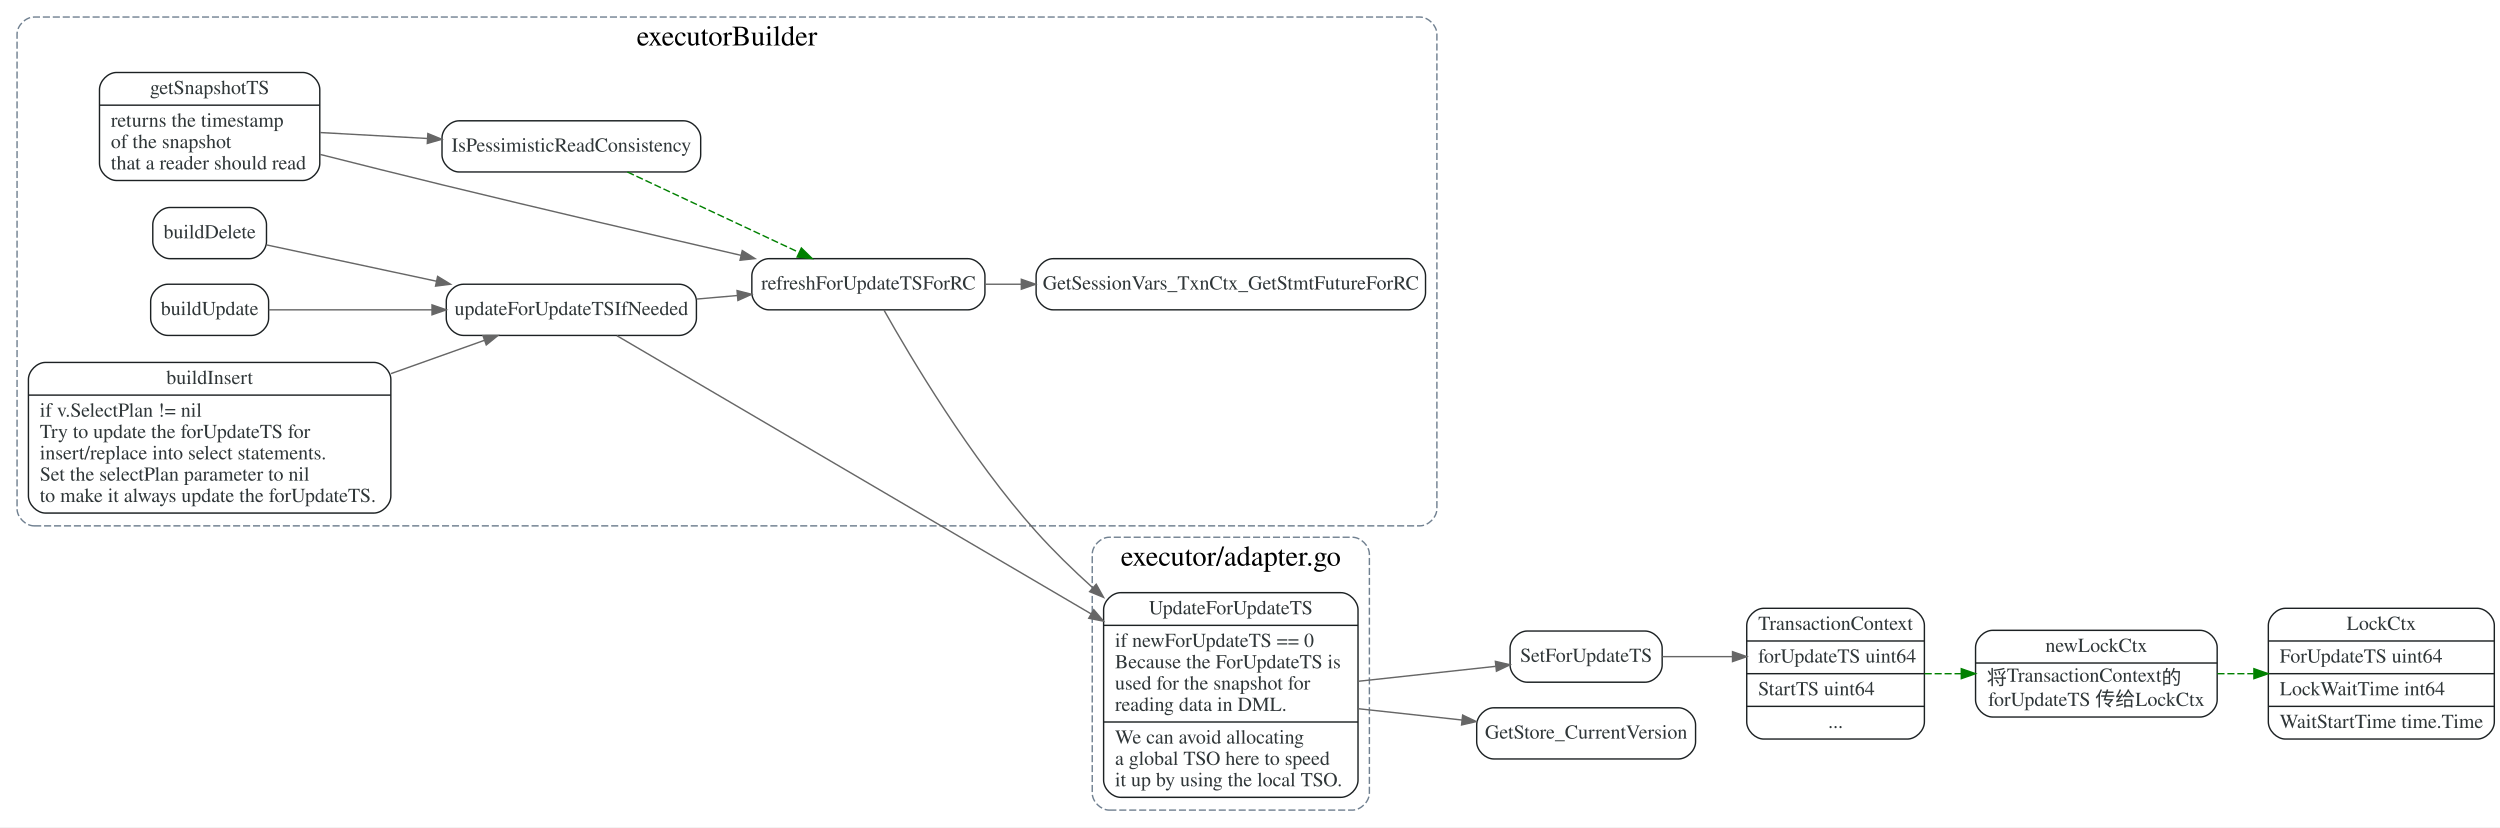
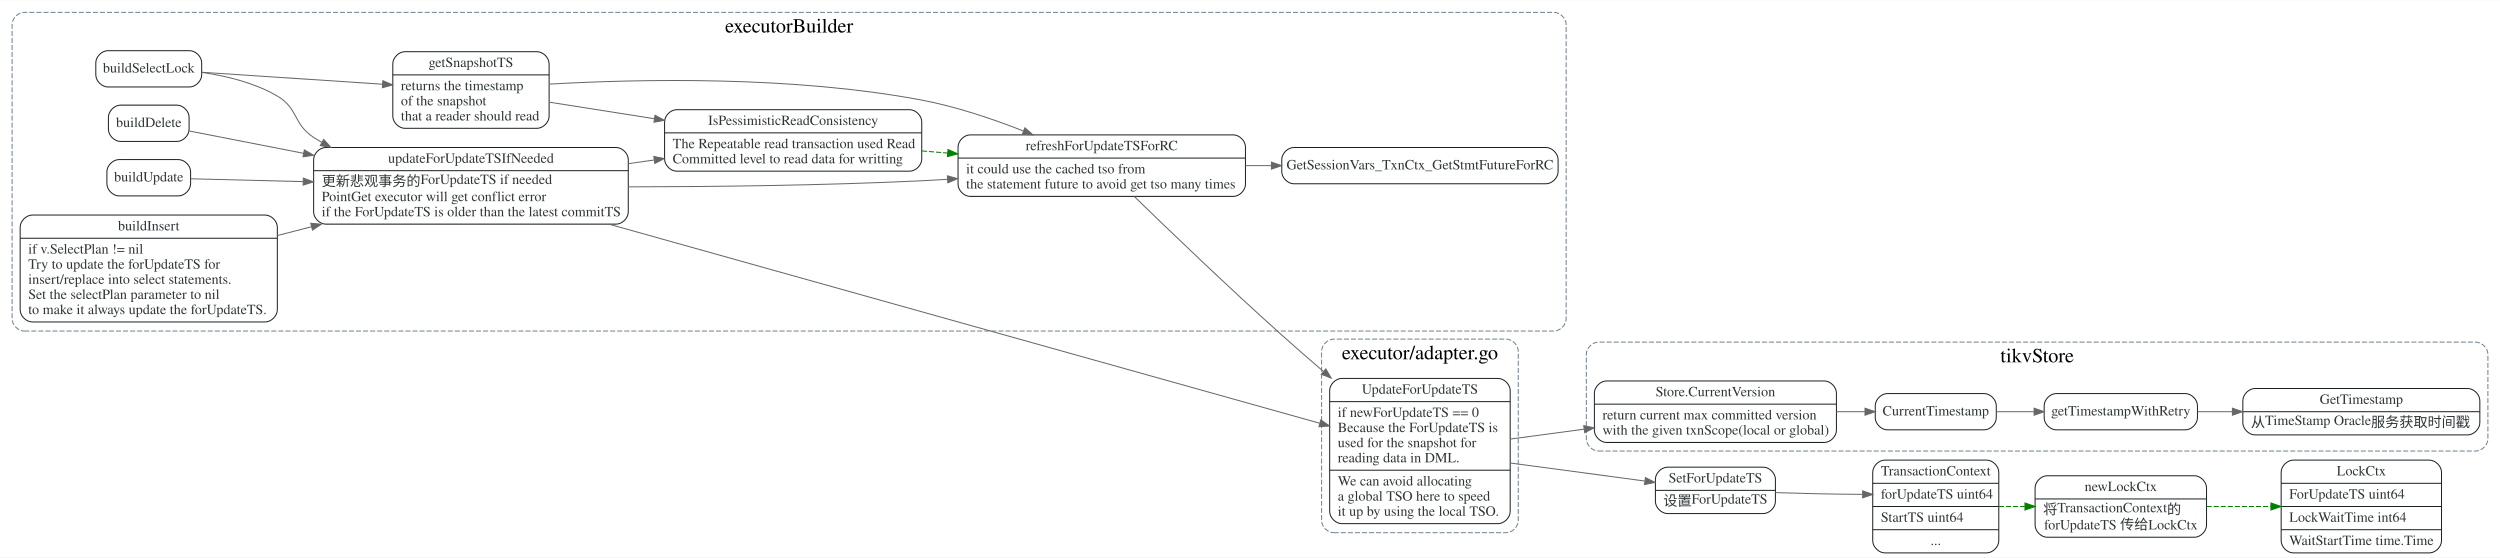
- <svg xmlns="http://www.w3.org/2000/svg" width="1759pt" height="582pt" viewBox="0.00 0.00 1759.00 582.00">
-   <g id="graph0" class="graph" transform="scale(1 1) rotate(0) translate(4 578)">
-     <polygon fill="white" stroke="transparent" points="-4,4 -4,-578 1755,-578 1755,4 -4,4" />
+ <svg xmlns="http://www.w3.org/2000/svg" width="2479pt" height="553pt" viewBox="0.00 0.00 2479.00 552.50">
+   <g id="graph0" class="graph" transform="scale(1 1) rotate(0) translate(4 548.5)">
+     <polygon fill="white" stroke="transparent" points="-4,4 -4,-548.5 2475,-548.5 2475,4 -4,4" />
    <g id="clust2" class="cluster">
-       <path fill="none" stroke="slategrey" stroke-dasharray="5,2" d="M776.5,-8C776.5,-8 947.5,-8 947.5,-8 953.5,-8 959.5,-14 959.5,-20 959.5,-20 959.5,-188 959.5,-188 959.5,-194 953.5,-200 947.5,-200 947.5,-200 776.5,-200 776.5,-200 770.5,-200 764.5,-194 764.5,-188 764.5,-188 764.5,-20 764.5,-20 764.5,-14 770.5,-8 776.5,-8" />
-       <text text-anchor="middle" x="862" y="-180" font-family="Times,serif" font-size="20.00">executor/adapter.go</text>
+       <path fill="none" stroke="slategrey" stroke-dasharray="5,2" d="M1318.5,-20.5C1318.5,-20.5 1489.5,-20.5 1489.5,-20.5 1495.5,-20.5 1501.5,-26.5 1501.5,-32.5 1501.5,-32.5 1501.5,-200.5 1501.5,-200.5 1501.5,-206.5 1495.5,-212.5 1489.5,-212.5 1489.5,-212.5 1318.5,-212.5 1318.5,-212.5 1312.5,-212.5 1306.5,-206.5 1306.5,-200.5 1306.5,-200.5 1306.5,-32.5 1306.5,-32.5 1306.5,-26.5 1312.5,-20.5 1318.5,-20.5" />
+       <text text-anchor="middle" x="1404" y="-192.5" font-family="Times,serif" font-size="20.00">executor/adapter.go</text>
    </g>
    <g id="clust3" class="cluster">
-       <path fill="none" stroke="slategrey" stroke-dasharray="5,2" d="M20,-208C20,-208 995,-208 995,-208 1001,-208 1007,-214 1007,-220 1007,-220 1007,-554 1007,-554 1007,-560 1001,-566 995,-566 995,-566 20,-566 20,-566 14,-566 8,-560 8,-554 8,-554 8,-220 8,-220 8,-214 14,-208 20,-208" />
-       <text text-anchor="middle" x="507.5" y="-546" font-family="Times,serif" font-size="20.00">executorBuilder</text>
+       <path fill="none" stroke="slategrey" stroke-dasharray="5,2" d="M1581,-101.5C1581,-101.5 2451,-101.5 2451,-101.5 2457,-101.5 2463,-107.5 2463,-113.5 2463,-113.5 2463,-197.5 2463,-197.5 2463,-203.5 2457,-209.5 2451,-209.5 2451,-209.5 1581,-209.5 1581,-209.5 1575,-209.5 1569,-203.5 1569,-197.5 1569,-197.5 1569,-113.5 1569,-113.5 1569,-107.5 1575,-101.5 1581,-101.5" />
+       <text text-anchor="middle" x="2016" y="-189.5" font-family="Times,serif" font-size="20.00">tikvStore</text>
+     </g>
+     <g id="clust6" class="cluster">
+       <path fill="none" stroke="slategrey" stroke-dasharray="5,2" d="M20,-220.5C20,-220.5 1537,-220.5 1537,-220.5 1543,-220.5 1549,-226.5 1549,-232.5 1549,-232.5 1549,-524.5 1549,-524.5 1549,-530.5 1543,-536.5 1537,-536.5 1537,-536.5 20,-536.5 20,-536.5 14,-536.5 8,-530.5 8,-524.5 8,-524.5 8,-232.5 8,-232.5 8,-226.5 14,-220.5 20,-220.5" />
+       <text text-anchor="middle" x="778.5" y="-516.5" font-family="Times,serif" font-size="20.00">executorBuilder</text>
    </g>
    <g id="node1" class="node">
-       <path fill="none" stroke="#1c2123" d="M1237,-58C1237,-58 1338,-58 1338,-58 1344,-58 1350,-64 1350,-70 1350,-70 1350,-138 1350,-138 1350,-144 1344,-150 1338,-150 1338,-150 1237,-150 1237,-150 1231,-150 1225,-144 1225,-138 1225,-138 1225,-70 1225,-70 1225,-64 1231,-58 1237,-58" />
-       <text text-anchor="middle" x="1287.5" y="-134.8" font-family="Times,serif" font-size="14.00" fill="#2f3638">TransactionContext</text>
-       <polyline fill="none" stroke="#1c2123" points="1225,-127 1350,-127 " />
-       <text text-anchor="start" x="1233" y="-111.8" font-family="Times,serif" font-size="14.00" fill="#2f3638">forUpdateTS uint64</text>
-       <polyline fill="none" stroke="#1c2123" points="1225,-104 1350,-104 " />
-       <text text-anchor="start" x="1233" y="-88.8" font-family="Times,serif" font-size="14.00" fill="#2f3638">StartTS uint64</text>
-       <polyline fill="none" stroke="#1c2123" points="1225,-81 1350,-81 " />
-       <text text-anchor="middle" x="1287.5" y="-65.8" font-family="Times,serif" font-size="14.00" fill="#2f3638">...</text>
+       <path fill="none" stroke="#1c2123" d="M1865,-0.5C1865,-0.5 1966,-0.5 1966,-0.5 1972,-0.5 1978,-6.5 1978,-12.5 1978,-12.5 1978,-80.5 1978,-80.5 1978,-86.5 1972,-92.5 1966,-92.5 1966,-92.5 1865,-92.5 1865,-92.5 1859,-92.5 1853,-86.5 1853,-80.5 1853,-80.5 1853,-12.5 1853,-12.5 1853,-6.5 1859,-0.5 1865,-0.5" />
+       <text text-anchor="middle" x="1915.5" y="-77.3" font-family="Times,serif" font-size="14.00" fill="#2f3638">TransactionContext</text>
+       <polyline fill="none" stroke="#1c2123" points="1853,-69.5 1978,-69.5 " />
+       <text text-anchor="start" x="1861" y="-54.3" font-family="Times,serif" font-size="14.00" fill="#2f3638">forUpdateTS uint64</text>
+       <polyline fill="none" stroke="#1c2123" points="1853,-46.5 1978,-46.5 " />
+       <text text-anchor="start" x="1861" y="-31.3" font-family="Times,serif" font-size="14.00" fill="#2f3638">StartTS uint64</text>
+       <polyline fill="none" stroke="#1c2123" points="1853,-23.5 1978,-23.5 " />
+       <text text-anchor="middle" x="1915.5" y="-8.3" font-family="Times,serif" font-size="14.00" fill="#2f3638">...</text>
    </g>
    <g id="node3" class="node">
-       <path fill="none" stroke="#1c2123" d="M1398,-73.5C1398,-73.5 1544,-73.5 1544,-73.5 1550,-73.5 1556,-79.5 1556,-85.5 1556,-85.5 1556,-122.5 1556,-122.5 1556,-128.5 1550,-134.5 1544,-134.5 1544,-134.5 1398,-134.5 1398,-134.5 1392,-134.5 1386,-128.5 1386,-122.5 1386,-122.5 1386,-85.5 1386,-85.5 1386,-79.5 1392,-73.5 1398,-73.5" />
-       <text text-anchor="middle" x="1471" y="-119.3" font-family="Times,serif" font-size="14.00" fill="#2f3638">newLockCtx</text>
-       <polyline fill="none" stroke="#1c2123" points="1386,-111.5 1556,-111.5 " />
-       <text text-anchor="start" x="1394" y="-96.3" font-family="Times,serif" font-size="14.00" fill="#2f3638">将TransactionContext的</text>
-       <text text-anchor="middle" x="1471" y="-81.3" font-family="Times,serif" font-size="14.00" fill="#2f3638"> forUpdateTS 传给LockCtx</text>
+       <path fill="none" stroke="#1c2123" d="M2026,-16C2026,-16 2172,-16 2172,-16 2178,-16 2184,-22 2184,-28 2184,-28 2184,-65 2184,-65 2184,-71 2178,-77 2172,-77 2172,-77 2026,-77 2026,-77 2020,-77 2014,-71 2014,-65 2014,-65 2014,-28 2014,-28 2014,-22 2020,-16 2026,-16" />
+       <text text-anchor="middle" x="2099" y="-61.8" font-family="Times,serif" font-size="14.00" fill="#2f3638">newLockCtx</text>
+       <polyline fill="none" stroke="#1c2123" points="2014,-54 2184,-54 " />
+       <text text-anchor="start" x="2022" y="-38.8" font-family="Times,serif" font-size="14.00" fill="#2f3638">将TransactionContext的</text>
+       <text text-anchor="middle" x="2099" y="-23.8" font-family="Times,serif" font-size="14.00" fill="#2f3638"> forUpdateTS 传给LockCtx</text>
    </g>
    <g id="edge1" class="edge">
-       <path fill="none" stroke="green" stroke-dasharray="5,2" d="M1350.2,-104C1358.47,-104 1367.11,-104 1375.78,-104" />
-       <polygon fill="green" stroke="green" points="1375.97,-107.5 1385.97,-104 1375.97,-100.5 1375.97,-107.5" />
+       <path fill="none" stroke="green" stroke-dasharray="5,2" d="M1978.2,-46.5C1986.47,-46.5 1995.11,-46.5 2003.78,-46.5" />
+       <polygon fill="green" stroke="green" points="2003.97,-50 2013.97,-46.5 2003.97,-43 2003.97,-50" />
    </g>
    <g id="node2" class="node">
-       <path fill="none" stroke="#1c2123" d="M1604,-58C1604,-58 1739,-58 1739,-58 1745,-58 1751,-64 1751,-70 1751,-70 1751,-138 1751,-138 1751,-144 1745,-150 1739,-150 1739,-150 1604,-150 1604,-150 1598,-150 1592,-144 1592,-138 1592,-138 1592,-70 1592,-70 1592,-64 1598,-58 1604,-58" />
-       <text text-anchor="middle" x="1671.5" y="-134.8" font-family="Times,serif" font-size="14.00" fill="#2f3638">LockCtx</text>
-       <polyline fill="none" stroke="#1c2123" points="1592,-127 1751,-127 " />
-       <text text-anchor="start" x="1600" y="-111.8" font-family="Times,serif" font-size="14.00" fill="#2f3638">ForUpdateTS uint64</text>
-       <polyline fill="none" stroke="#1c2123" points="1592,-104 1751,-104 " />
-       <text text-anchor="start" x="1600" y="-88.8" font-family="Times,serif" font-size="14.00" fill="#2f3638">LockWaitTime int64</text>
-       <polyline fill="none" stroke="#1c2123" points="1592,-81 1751,-81 " />
-       <text text-anchor="start" x="1600" y="-65.8" font-family="Times,serif" font-size="14.00" fill="#2f3638">WaitStartTime time.Time</text>
+       <path fill="none" stroke="#1c2123" d="M2270,-0.5C2270,-0.5 2405,-0.5 2405,-0.5 2411,-0.5 2417,-6.5 2417,-12.5 2417,-12.5 2417,-80.5 2417,-80.5 2417,-86.5 2411,-92.5 2405,-92.5 2405,-92.5 2270,-92.5 2270,-92.5 2264,-92.5 2258,-86.5 2258,-80.5 2258,-80.5 2258,-12.5 2258,-12.5 2258,-6.5 2264,-0.5 2270,-0.5" />
+       <text text-anchor="middle" x="2337.5" y="-77.3" font-family="Times,serif" font-size="14.00" fill="#2f3638">LockCtx</text>
+       <polyline fill="none" stroke="#1c2123" points="2258,-69.5 2417,-69.5 " />
+       <text text-anchor="start" x="2266" y="-54.3" font-family="Times,serif" font-size="14.00" fill="#2f3638">ForUpdateTS uint64</text>
+       <polyline fill="none" stroke="#1c2123" points="2258,-46.5 2417,-46.5 " />
+       <text text-anchor="start" x="2266" y="-31.3" font-family="Times,serif" font-size="14.00" fill="#2f3638">LockWaitTime int64</text>
+       <polyline fill="none" stroke="#1c2123" points="2258,-23.5 2417,-23.5 " />
+       <text text-anchor="start" x="2266" y="-8.3" font-family="Times,serif" font-size="14.00" fill="#2f3638">WaitStartTime time.Time</text>
    </g>
    <g id="edge2" class="edge">
-       <path fill="none" stroke="green" stroke-dasharray="5,2" d="M1556.18,-104C1564.6,-104 1573.16,-104 1581.62,-104" />
-       <polygon fill="green" stroke="green" points="1581.87,-107.5 1591.87,-104 1581.87,-100.5 1581.87,-107.5" />
+       <path fill="none" stroke="green" stroke-dasharray="5,2" d="M2184.05,-46.5C2204.7,-46.5 2226.87,-46.5 2247.74,-46.5" />
+       <polygon fill="green" stroke="green" points="2247.86,-50 2257.86,-46.5 2247.86,-43 2247.86,-50" />
    </g>
    <g id="node4" class="node">
-       <path fill="none" stroke="#1c2123" d="M784.5,-17C784.5,-17 939.5,-17 939.5,-17 945.5,-17 951.5,-23 951.5,-29 951.5,-29 951.5,-149 951.5,-149 951.5,-155 945.5,-161 939.5,-161 939.5,-161 784.5,-161 784.5,-161 778.5,-161 772.5,-155 772.5,-149 772.5,-149 772.5,-29 772.5,-29 772.5,-23 778.5,-17 784.5,-17" />
-       <text text-anchor="middle" x="862" y="-145.8" font-family="Times,serif" font-size="14.00" fill="#2f3638">UpdateForUpdateTS</text>
-       <polyline fill="none" stroke="#1c2123" points="772.5,-138 951.5,-138 " />
-       <text text-anchor="start" x="780.5" y="-122.8" font-family="Times,serif" font-size="14.00" fill="#2f3638">if newForUpdateTS == 0</text>
-       <text text-anchor="start" x="780.5" y="-107.8" font-family="Times,serif" font-size="14.00" fill="#2f3638">Because the ForUpdateTS is </text>
-       <text text-anchor="start" x="780.5" y="-92.8" font-family="Times,serif" font-size="14.00" fill="#2f3638"> used for the snapshot for</text>
-       <text text-anchor="start" x="780.5" y="-77.8" font-family="Times,serif" font-size="14.00" fill="#2f3638"> reading data in DML.</text>
-       <polyline fill="none" stroke="#1c2123" points="772.5,-70 951.5,-70 " />
-       <text text-anchor="start" x="780.5" y="-54.8" font-family="Times,serif" font-size="14.00" fill="#2f3638">We can avoid allocating</text>
-       <text text-anchor="start" x="780.5" y="-39.8" font-family="Times,serif" font-size="14.00" fill="#2f3638"> a global TSO here to speed</text>
-       <text text-anchor="start" x="780.5" y="-24.8" font-family="Times,serif" font-size="14.00" fill="#2f3638"> it up by using the local TSO.</text>
+       <path fill="none" stroke="#1c2123" d="M1326.5,-29.5C1326.5,-29.5 1481.5,-29.5 1481.5,-29.5 1487.5,-29.5 1493.5,-35.5 1493.5,-41.5 1493.5,-41.5 1493.5,-161.5 1493.5,-161.5 1493.5,-167.5 1487.5,-173.5 1481.5,-173.5 1481.5,-173.5 1326.5,-173.5 1326.5,-173.5 1320.5,-173.5 1314.5,-167.5 1314.5,-161.5 1314.5,-161.5 1314.5,-41.5 1314.5,-41.5 1314.5,-35.5 1320.5,-29.5 1326.5,-29.5" />
+       <text text-anchor="middle" x="1404" y="-158.3" font-family="Times,serif" font-size="14.00" fill="#2f3638">UpdateForUpdateTS</text>
+       <polyline fill="none" stroke="#1c2123" points="1314.5,-150.5 1493.5,-150.5 " />
+       <text text-anchor="start" x="1322.5" y="-135.3" font-family="Times,serif" font-size="14.00" fill="#2f3638">if newForUpdateTS == 0</text>
+       <text text-anchor="start" x="1322.5" y="-120.3" font-family="Times,serif" font-size="14.00" fill="#2f3638">Because the ForUpdateTS is </text>
+       <text text-anchor="start" x="1322.5" y="-105.3" font-family="Times,serif" font-size="14.00" fill="#2f3638"> used for the snapshot for</text>
+       <text text-anchor="start" x="1322.5" y="-90.3" font-family="Times,serif" font-size="14.00" fill="#2f3638"> reading data in DML.</text>
+       <polyline fill="none" stroke="#1c2123" points="1314.5,-82.5 1493.5,-82.5 " />
+       <text text-anchor="start" x="1322.5" y="-67.3" font-family="Times,serif" font-size="14.00" fill="#2f3638">We can avoid allocating</text>
+       <text text-anchor="start" x="1322.5" y="-52.3" font-family="Times,serif" font-size="14.00" fill="#2f3638"> a global TSO here to speed</text>
+       <text text-anchor="start" x="1322.5" y="-37.3" font-family="Times,serif" font-size="14.00" fill="#2f3638"> it up by using the local TSO.</text>
    </g>
    <g id="node5" class="node">
-       <path fill="none" stroke="#1c2123" d="M1153.5,-134C1153.5,-134 1070.5,-134 1070.5,-134 1064.5,-134 1058.5,-128 1058.5,-122 1058.5,-122 1058.5,-110 1058.5,-110 1058.5,-104 1064.5,-98 1070.5,-98 1070.5,-98 1153.5,-98 1153.5,-98 1159.5,-98 1165.5,-104 1165.5,-110 1165.5,-110 1165.5,-122 1165.5,-122 1165.5,-128 1159.5,-134 1153.5,-134" />
-       <text text-anchor="middle" x="1112" y="-112.3" font-family="Times,serif" font-size="14.00" fill="#2f3638">SetForUpdateTS</text>
+       <path fill="none" stroke="#1c2123" d="M1649.5,-39.5C1649.5,-39.5 1744.5,-39.5 1744.5,-39.5 1750.5,-39.5 1756.5,-45.5 1756.5,-51.5 1756.5,-51.5 1756.5,-73.5 1756.5,-73.5 1756.5,-79.5 1750.5,-85.5 1744.5,-85.5 1744.5,-85.5 1649.5,-85.5 1649.5,-85.5 1643.5,-85.5 1637.5,-79.5 1637.5,-73.5 1637.5,-73.5 1637.5,-51.5 1637.5,-51.5 1637.5,-45.5 1643.5,-39.5 1649.5,-39.5" />
+       <text text-anchor="middle" x="1697" y="-70.3" font-family="Times,serif" font-size="14.00" fill="#2f3638">SetForUpdateTS</text>
+       <polyline fill="none" stroke="#1c2123" points="1637.5,-62.5 1756.5,-62.5 " />
+       <text text-anchor="middle" x="1697" y="-47.3" font-family="Times,serif" font-size="14.00" fill="#2f3638">设置ForUpdateTS</text>
    </g>
    <g id="edge3" class="edge">
-       <path fill="none" stroke="#666666" d="M951.83,-98.67C983.79,-102.15 1019.13,-106 1048.39,-109.18" />
-       <polygon fill="#666666" stroke="#666666" points="1048.14,-112.68 1058.46,-110.28 1048.9,-105.72 1048.14,-112.68" />
+       <path fill="none" stroke="#666666" d="M1493.89,-89.59C1536.64,-83.86 1587.1,-77.09 1626.91,-71.76" />
+       <polygon fill="#666666" stroke="#666666" points="1627.61,-75.2 1637.06,-70.4 1626.68,-68.26 1627.61,-75.2" />
    </g>
    <g id="node6" class="node">
-       <path fill="none" stroke="#1c2123" d="M1177,-80C1177,-80 1047,-80 1047,-80 1041,-80 1035,-74 1035,-68 1035,-68 1035,-56 1035,-56 1035,-50 1041,-44 1047,-44 1047,-44 1177,-44 1177,-44 1183,-44 1189,-50 1189,-56 1189,-56 1189,-68 1189,-68 1189,-74 1183,-80 1177,-80" />
-       <text text-anchor="middle" x="1112" y="-58.3" font-family="Times,serif" font-size="14.00" fill="#2f3638">GetStore_CurrentVersion</text>
+       <path fill="none" stroke="#1c2123" d="M1589,-110C1589,-110 1805,-110 1805,-110 1811,-110 1817,-116 1817,-122 1817,-122 1817,-159 1817,-159 1817,-165 1811,-171 1805,-171 1805,-171 1589,-171 1589,-171 1583,-171 1577,-165 1577,-159 1577,-159 1577,-122 1577,-122 1577,-116 1583,-110 1589,-110" />
+       <text text-anchor="middle" x="1697" y="-155.8" font-family="Times,serif" font-size="14.00" fill="#2f3638">Store.CurrentVersion</text>
+       <polyline fill="none" stroke="#1c2123" points="1577,-148 1817,-148 " />
+       <text text-anchor="start" x="1585" y="-132.8" font-family="Times,serif" font-size="14.00" fill="#2f3638">return current max committed version</text>
+       <text text-anchor="start" x="1585" y="-117.8" font-family="Times,serif" font-size="14.00" fill="#2f3638"> with the given txnScope(local or global)</text>
    </g>
    <g id="edge5" class="edge">
-       <path fill="none" stroke="#666666" d="M951.83,-79.33C975.55,-76.75 1001.13,-73.96 1024.71,-71.39" />
-       <polygon fill="#666666" stroke="#666666" points="1025.12,-74.87 1034.68,-70.31 1024.36,-67.91 1025.12,-74.87" />
+       <path fill="none" stroke="#666666" d="M1493.89,-113.41C1516.88,-116.49 1542.11,-119.87 1566.7,-123.17" />
+       <polygon fill="#666666" stroke="#666666" points="1566.45,-126.67 1576.83,-124.53 1567.38,-119.73 1566.45,-126.67" />
    </g>
    <g id="edge4" class="edge">
-       <path fill="none" stroke="#666666" d="M1165.7,-116C1181.21,-116 1198.43,-116 1214.88,-116" />
-       <polygon fill="#666666" stroke="#666666" points="1215,-119.5 1225,-116 1215,-112.5 1215,-119.5" />
+       <path fill="none" stroke="#666666" d="M1756.51,-60.28C1782.46,-59.45 1813.67,-58.68 1842.8,-58.53" />
+       <polygon fill="#666666" stroke="#666666" points="1843.01,-62.03 1853,-58.5 1842.99,-55.03 1843.01,-62.03" />
    </g>
    <g id="node7" class="node">
-       <path fill="none" stroke="#1c2123" d="M677,-396C677,-396 537,-396 537,-396 531,-396 525,-390 525,-384 525,-384 525,-372 525,-372 525,-366 531,-360 537,-360 537,-360 677,-360 677,-360 683,-360 689,-366 689,-372 689,-372 689,-384 689,-384 689,-390 683,-396 677,-396" />
-       <text text-anchor="middle" x="607" y="-374.3" font-family="Times,serif" font-size="14.00" fill="#2f3638">refreshForUpdateTSForRC</text>
+       <path fill="none" stroke="#1c2123" d="M1963.5,-158.5C1963.5,-158.5 1867.5,-158.5 1867.5,-158.5 1861.5,-158.5 1855.5,-152.5 1855.5,-146.5 1855.5,-146.5 1855.5,-134.5 1855.5,-134.5 1855.5,-128.5 1861.5,-122.5 1867.5,-122.5 1867.5,-122.5 1963.5,-122.5 1963.5,-122.5 1969.5,-122.5 1975.5,-128.5 1975.5,-134.5 1975.5,-134.5 1975.5,-146.5 1975.5,-146.5 1975.5,-152.5 1969.5,-158.5 1963.5,-158.5" />
+       <text text-anchor="middle" x="1915.5" y="-136.8" font-family="Times,serif" font-size="14.00" fill="#2f3638">CurrentTimestamp</text>
    </g>
    <g id="edge6" class="edge">
-       <path fill="none" stroke="#666666" d="M617.97,-359.8C636.54,-326.79 678.73,-255.66 725,-204 737.1,-190.49 750.79,-177.14 764.71,-164.58" />
-       <polygon fill="#666666" stroke="#666666" points="767.31,-166.95 772.46,-157.69 762.66,-161.72 767.31,-166.95" />
+       <path fill="none" stroke="#666666" d="M1817.02,-140.5C1826.65,-140.5 1836.18,-140.5 1845.28,-140.5" />
+       <polygon fill="#666666" stroke="#666666" points="1845.35,-144 1855.35,-140.5 1845.35,-137 1845.35,-144" />
    </g>
    <g id="node8" class="node">
-       <path fill="none" stroke="#1c2123" d="M987,-396C987,-396 737,-396 737,-396 731,-396 725,-390 725,-384 725,-384 725,-372 725,-372 725,-366 731,-360 737,-360 737,-360 987,-360 987,-360 993,-360 999,-366 999,-372 999,-372 999,-384 999,-384 999,-390 993,-396 987,-396" />
-       <text text-anchor="middle" x="862" y="-374.3" font-family="Times,serif" font-size="14.00" fill="#2f3638">GetSessionVars_TxnCtx_GetStmtFutureForRC</text>
+       <path fill="none" stroke="#1c2123" d="M2163,-158.5C2163,-158.5 2035,-158.5 2035,-158.5 2029,-158.5 2023,-152.5 2023,-146.5 2023,-146.5 2023,-134.5 2023,-134.5 2023,-128.5 2029,-122.5 2035,-122.5 2035,-122.5 2163,-122.5 2163,-122.5 2169,-122.5 2175,-128.5 2175,-134.5 2175,-134.5 2175,-146.5 2175,-146.5 2175,-152.5 2169,-158.5 2163,-158.5" />
+       <text text-anchor="middle" x="2099" y="-136.8" font-family="Times,serif" font-size="14.00" fill="#2f3638">getTimestampWithRetry</text>
    </g>
    <g id="edge7" class="edge">
-       <path fill="none" stroke="#666666" d="M689.09,-378C697.3,-378 705.8,-378 714.43,-378" />
-       <polygon fill="#666666" stroke="#666666" points="714.61,-381.5 724.61,-378 714.61,-374.5 714.61,-381.5" />
+       <path fill="none" stroke="#666666" d="M1975.68,-140.5C1987.6,-140.5 2000.34,-140.5 2012.94,-140.5" />
+       <polygon fill="#666666" stroke="#666666" points="2013,-144 2023,-140.5 2013,-137 2013,-144" />
    </g>
    <g id="node9" class="node">
-       <path fill="none" stroke="#1c2123" d="M474,-378C474,-378 322,-378 322,-378 316,-378 310,-372 310,-366 310,-366 310,-354 310,-354 310,-348 316,-342 322,-342 322,-342 474,-342 474,-342 480,-342 486,-348 486,-354 486,-354 486,-366 486,-366 486,-372 480,-378 474,-378" />
-       <text text-anchor="middle" x="398" y="-356.3" font-family="Times,serif" font-size="14.00" fill="#2f3638">updateForUpdateTSIfNeeded</text>
+       <path fill="none" stroke="#1c2123" d="M2232,-117.5C2232,-117.5 2443,-117.5 2443,-117.5 2449,-117.5 2455,-123.5 2455,-129.5 2455,-129.5 2455,-151.5 2455,-151.5 2455,-157.5 2449,-163.5 2443,-163.5 2443,-163.5 2232,-163.5 2232,-163.5 2226,-163.5 2220,-157.5 2220,-151.5 2220,-151.5 2220,-129.5 2220,-129.5 2220,-123.5 2226,-117.5 2232,-117.5" />
+       <text text-anchor="middle" x="2337.5" y="-148.3" font-family="Times,serif" font-size="14.00" fill="#2f3638">GetTimestamp</text>
+       <polyline fill="none" stroke="#1c2123" points="2220,-140.5 2455,-140.5 " />
+       <text text-anchor="start" x="2228" y="-125.3" font-family="Times,serif" font-size="14.00" fill="#2f3638">从TimeStamp Oracle服务获取时间戳</text>
    </g>
    <g id="edge8" class="edge">
-       <path fill="none" stroke="#666666" d="M430.03,-341.8C497.23,-302.38 658.63,-207.71 763.71,-146.07" />
-       <polygon fill="#666666" stroke="#666666" points="765.58,-149.03 772.44,-140.95 762.04,-142.99 765.58,-149.03" />
+       <path fill="none" stroke="#666666" d="M2175.16,-140.5C2186.14,-140.5 2197.7,-140.5 2209.37,-140.5" />
+       <polygon fill="#666666" stroke="#666666" points="2209.65,-144 2219.65,-140.5 2209.65,-137 2209.65,-144" />
+     </g>
+     <g id="node10" class="node">
+       <path fill="none" stroke="#1c2123" d="M958,-354C958,-354 1219,-354 1219,-354 1225,-354 1231,-360 1231,-366 1231,-366 1231,-403 1231,-403 1231,-409 1225,-415 1219,-415 1219,-415 958,-415 958,-415 952,-415 946,-409 946,-403 946,-403 946,-366 946,-366 946,-360 952,-354 958,-354" />
+       <text text-anchor="middle" x="1088.5" y="-399.8" font-family="Times,serif" font-size="14.00" fill="#2f3638">refreshForUpdateTSForRC</text>
+       <polyline fill="none" stroke="#1c2123" points="946,-392 1231,-392 " />
+       <text text-anchor="start" x="954" y="-376.8" font-family="Times,serif" font-size="14.00" fill="#2f3638">it could use the cached tso from</text>
+       <text text-anchor="start" x="954" y="-361.8" font-family="Times,serif" font-size="14.00" fill="#2f3638"> the statement future to avoid get tso many times</text>
    </g>
    <g id="edge9" class="edge">
-       <path fill="none" stroke="#666666" d="M486.19,-367.58C495.6,-368.4 505.2,-369.23 514.66,-370.06" />
-       <polygon fill="#666666" stroke="#666666" points="514.59,-373.56 524.85,-370.94 515.19,-366.59 514.59,-373.56" />
-     </g>
-     <g id="node10" class="node">
-       <path fill="none" stroke="#1c2123" d="M477,-493C477,-493 319,-493 319,-493 313,-493 307,-487 307,-481 307,-481 307,-469 307,-469 307,-463 313,-457 319,-457 319,-457 477,-457 477,-457 483,-457 489,-463 489,-469 489,-469 489,-481 489,-481 489,-487 483,-493 477,-493" />
-       <text text-anchor="middle" x="398" y="-471.3" font-family="Times,serif" font-size="14.00" fill="#2f3638">IsPessimisticReadConsistency</text>
+       <path fill="none" stroke="#666666" d="M1120.74,-353.91C1155.82,-319.82 1214.67,-263.32 1267,-216.5 1280.22,-204.67 1294.35,-192.37 1308.31,-180.4" />
+       <polygon fill="#666666" stroke="#666666" points="1310.71,-182.94 1316.04,-173.78 1306.17,-177.62 1310.71,-182.94" />
+     </g>
+     <g id="node11" class="node">
+       <path fill="none" stroke="#1c2123" d="M1529,-402.5C1529,-402.5 1279,-402.5 1279,-402.5 1273,-402.5 1267,-396.5 1267,-390.5 1267,-390.5 1267,-378.5 1267,-378.5 1267,-372.5 1273,-366.5 1279,-366.5 1279,-366.5 1529,-366.5 1529,-366.5 1535,-366.5 1541,-372.5 1541,-378.5 1541,-378.5 1541,-390.5 1541,-390.5 1541,-396.5 1535,-402.5 1529,-402.5" />
+       <text text-anchor="middle" x="1404" y="-380.8" font-family="Times,serif" font-size="14.00" fill="#2f3638">GetSessionVars_TxnCtx_GetStmtFutureForRC</text>
    </g>
    <g id="edge10" class="edge">
-       <path fill="none" stroke="green" stroke-dasharray="5,2" d="M437.45,-456.98C471.47,-441.04 521.27,-417.71 557.92,-400.53" />
-       <polygon fill="green" stroke="green" points="559.84,-403.5 567.41,-396.09 556.86,-397.16 559.84,-403.5" />
-     </g>
-     <g id="node11" class="node">
-       <path fill="none" stroke="#1c2123" d="M78,-451C78,-451 209,-451 209,-451 215,-451 221,-457 221,-463 221,-463 221,-515 221,-515 221,-521 215,-527 209,-527 209,-527 78,-527 78,-527 72,-527 66,-521 66,-515 66,-515 66,-463 66,-463 66,-457 72,-451 78,-451" />
-       <text text-anchor="middle" x="143.5" y="-511.8" font-family="Times,serif" font-size="14.00" fill="#2f3638">getSnapshotTS</text>
-       <polyline fill="none" stroke="#1c2123" points="66,-504 221,-504 " />
-       <text text-anchor="start" x="74" y="-488.8" font-family="Times,serif" font-size="14.00" fill="#2f3638">returns the timestamp</text>
-       <text text-anchor="start" x="74" y="-473.8" font-family="Times,serif" font-size="14.00" fill="#2f3638"> of the snapshot</text>
-       <text text-anchor="start" x="74" y="-458.8" font-family="Times,serif" font-size="14.00" fill="#2f3638"> that a reader should read</text>
+       <path fill="none" stroke="#666666" d="M1231.12,-384.5C1239.54,-384.5 1248.02,-384.5 1256.46,-384.5" />
+       <polygon fill="#666666" stroke="#666666" points="1256.73,-388 1266.73,-384.5 1256.73,-381 1256.73,-388" />
+     </g>
+     <g id="node12" class="node">
+       <path fill="none" stroke="#1c2123" d="M319,-326.5C319,-326.5 607,-326.5 607,-326.5 613,-326.5 619,-332.5 619,-338.5 619,-338.5 619,-390.5 619,-390.5 619,-396.5 613,-402.5 607,-402.5 607,-402.5 319,-402.5 319,-402.5 313,-402.5 307,-396.5 307,-390.5 307,-390.5 307,-338.5 307,-338.5 307,-332.5 313,-326.5 319,-326.5" />
+       <text text-anchor="middle" x="463" y="-387.3" font-family="Times,serif" font-size="14.00" fill="#2f3638">updateForUpdateTSIfNeeded</text>
+       <polyline fill="none" stroke="#1c2123" points="307,-379.5 619,-379.5 " />
+       <text text-anchor="start" x="315" y="-364.3" font-family="Times,serif" font-size="14.00" fill="#2f3638">更新悲观事务的ForUpdateTS if needed</text>
+       <text text-anchor="start" x="315" y="-349.3" font-family="Times,serif" font-size="14.00" fill="#2f3638"> PointGet executor will get conflict error</text>
+       <text text-anchor="start" x="315" y="-334.3" font-family="Times,serif" font-size="14.00" fill="#2f3638"> if the ForUpdateTS is older than the latest commitTS</text>
    </g>
    <g id="edge11" class="edge">
-       <path fill="none" stroke="#666666" d="M221.31,-469.33C248.37,-462.48 279.01,-454.81 307,-448 377.66,-430.82 457.91,-412.07 517.47,-398.31" />
-       <polygon fill="#666666" stroke="#666666" points="518.26,-401.71 527.22,-396.05 516.69,-394.89 518.26,-401.71" />
+       <path fill="none" stroke="#666666" d="M599.79,-326.47C791.2,-272.86 1135.82,-176.33 1304.53,-129.08" />
+       <polygon fill="#666666" stroke="#666666" points="1305.72,-132.38 1314.4,-126.32 1303.83,-125.64 1305.72,-132.38" />
    </g>
    <g id="edge12" class="edge">
-       <path fill="none" stroke="#666666" d="M221.29,-484.74C245.01,-483.43 271.49,-481.96 296.56,-480.57" />
-       <polygon fill="#666666" stroke="#666666" points="297.04,-484.05 306.83,-480 296.65,-477.06 297.04,-484.05" />
-     </g>
-     <g id="node12" class="node">
-       <path fill="none" stroke="#1c2123" d="M171.5,-432C171.5,-432 115.5,-432 115.5,-432 109.5,-432 103.5,-426 103.5,-420 103.5,-420 103.5,-408 103.5,-408 103.5,-402 109.5,-396 115.5,-396 115.5,-396 171.5,-396 171.5,-396 177.5,-396 183.5,-402 183.5,-408 183.5,-408 183.5,-420 183.5,-420 183.5,-426 177.5,-432 171.5,-432" />
-       <text text-anchor="middle" x="143.5" y="-410.3" font-family="Times,serif" font-size="14.00" fill="#2f3638">buildDelete</text>
+       <path fill="none" stroke="#666666" d="M619.14,-363.46C704.93,-363.58 813.41,-364.88 910,-369.5 918.33,-369.9 926.87,-370.38 935.48,-370.92" />
+       <polygon fill="#666666" stroke="#666666" points="935.42,-374.42 945.63,-371.58 935.88,-367.44 935.42,-374.42" />
+     </g>
+     <g id="node13" class="node">
+       <path fill="none" stroke="#1c2123" d="M667,-379C667,-379 898,-379 898,-379 904,-379 910,-385 910,-391 910,-391 910,-428 910,-428 910,-434 904,-440 898,-440 898,-440 667,-440 667,-440 661,-440 655,-434 655,-428 655,-428 655,-391 655,-391 655,-385 661,-379 667,-379" />
+       <text text-anchor="middle" x="782.5" y="-424.8" font-family="Times,serif" font-size="14.00" fill="#2f3638">IsPessimisticReadConsistency</text>
+       <polyline fill="none" stroke="#1c2123" points="655,-417 910,-417 " />
+       <text text-anchor="start" x="663" y="-401.8" font-family="Times,serif" font-size="14.00" fill="#2f3638">The Repeatable read transaction used Read </text>
+       <text text-anchor="start" x="663" y="-386.8" font-family="Times,serif" font-size="14.00" fill="#2f3638"> Committed level to read data for writting</text>
    </g>
    <g id="edge13" class="edge">
-       <path fill="none" stroke="#666666" d="M183.54,-405.68C208.54,-400.34 241.68,-393.27 271,-387 281.38,-384.78 292.25,-382.45 303.06,-380.14" />
-       <polygon fill="#666666" stroke="#666666" points="303.91,-383.54 312.96,-378.02 302.45,-376.69 303.91,-383.54" />
-     </g>
-     <g id="node13" class="node">
-       <path fill="none" stroke="#1c2123" d="M173,-378C173,-378 114,-378 114,-378 108,-378 102,-372 102,-366 102,-366 102,-354 102,-354 102,-348 108,-342 114,-342 114,-342 173,-342 173,-342 179,-342 185,-348 185,-354 185,-354 185,-366 185,-366 185,-372 179,-378 173,-378" />
-       <text text-anchor="middle" x="143.5" y="-356.3" font-family="Times,serif" font-size="14.00" fill="#2f3638">buildUpdate</text>
+       <path fill="none" stroke="#666666" d="M619.03,-386.47C627.63,-387.69 636.24,-388.91 644.77,-390.12" />
+       <polygon fill="#666666" stroke="#666666" points="644.34,-393.59 654.73,-391.53 645.32,-386.66 644.34,-393.59" />
    </g>
    <g id="edge14" class="edge">
-       <path fill="none" stroke="#666666" d="M185.07,-360C216.04,-360 260.04,-360 299.93,-360" />
-       <polygon fill="#666666" stroke="#666666" points="299.97,-363.5 309.97,-360 299.97,-356.5 299.97,-363.5" />
+       <path fill="none" stroke="green" stroke-dasharray="5,2" d="M910.22,-399.08C918.65,-398.39 927.19,-397.68 935.73,-396.98" />
+       <polygon fill="green" stroke="green" points="936.06,-400.47 945.74,-396.16 935.49,-393.49 936.06,-400.47" />
    </g>
    <g id="node14" class="node">
-       <path fill="none" stroke="#1c2123" d="M28,-217C28,-217 259,-217 259,-217 265,-217 271,-223 271,-229 271,-229 271,-311 271,-311 271,-317 265,-323 259,-323 259,-323 28,-323 28,-323 22,-323 16,-317 16,-311 16,-311 16,-229 16,-229 16,-223 22,-217 28,-217" />
-       <text text-anchor="middle" x="143.5" y="-307.8" font-family="Times,serif" font-size="14.00" fill="#2f3638">buildInsert</text>
-       <polyline fill="none" stroke="#1c2123" points="16,-300 271,-300 " />
-       <text text-anchor="start" x="24" y="-284.8" font-family="Times,serif" font-size="14.00" fill="#2f3638">if v.SelectPlan != nil</text>
-       <text text-anchor="start" x="24" y="-269.8" font-family="Times,serif" font-size="14.00" fill="#2f3638"> Try to update the forUpdateTS for</text>
-       <text text-anchor="start" x="24" y="-254.8" font-family="Times,serif" font-size="14.00" fill="#2f3638"> insert/replace into select statements.</text>
-       <text text-anchor="start" x="24" y="-239.8" font-family="Times,serif" font-size="14.00" fill="#2f3638"> Set the selectPlan parameter to nil</text>
-       <text text-anchor="start" x="24" y="-224.8" font-family="Times,serif" font-size="14.00" fill="#2f3638"> to make it always update the forUpdateTS.</text>
+       <path fill="none" stroke="#1c2123" d="M397.5,-421.5C397.5,-421.5 528.5,-421.5 528.5,-421.5 534.5,-421.5 540.5,-427.5 540.5,-433.5 540.5,-433.5 540.5,-485.5 540.5,-485.5 540.5,-491.5 534.5,-497.5 528.5,-497.5 528.5,-497.5 397.5,-497.5 397.5,-497.5 391.5,-497.5 385.5,-491.5 385.5,-485.5 385.5,-485.5 385.5,-433.5 385.5,-433.5 385.5,-427.5 391.5,-421.5 397.5,-421.5" />
+       <text text-anchor="middle" x="463" y="-482.3" font-family="Times,serif" font-size="14.00" fill="#2f3638">getSnapshotTS</text>
+       <polyline fill="none" stroke="#1c2123" points="385.5,-474.5 540.5,-474.5 " />
+       <text text-anchor="start" x="393.5" y="-459.3" font-family="Times,serif" font-size="14.00" fill="#2f3638">returns the timestamp</text>
+       <text text-anchor="start" x="393.5" y="-444.3" font-family="Times,serif" font-size="14.00" fill="#2f3638"> of the snapshot</text>
+       <text text-anchor="start" x="393.5" y="-429.3" font-family="Times,serif" font-size="14.00" fill="#2f3638"> that a reader should read</text>
    </g>
    <g id="edge15" class="edge">
-       <path fill="none" stroke="#666666" d="M271.12,-315.13C294.07,-323.31 317,-331.48 336.88,-338.57" />
-       <polygon fill="#666666" stroke="#666666" points="335.79,-341.9 346.38,-341.96 338.14,-335.3 335.79,-341.9" />
+       <path fill="none" stroke="#666666" d="M540.55,-465.33C630.02,-470.41 782.15,-473.65 910,-449.5 944.05,-443.07 980.2,-430.89 1010.93,-418.79" />
+       <polygon fill="#666666" stroke="#666666" points="1012.3,-422.01 1020.29,-415.05 1009.7,-415.51 1012.3,-422.01" />
+     </g>
+     <g id="edge16" class="edge">
+       <path fill="none" stroke="#666666" d="M540.86,-447.4C572.14,-442.47 609.27,-436.62 644.89,-431.01" />
+       <polygon fill="#666666" stroke="#666666" points="645.55,-434.45 654.89,-429.44 644.46,-427.54 645.55,-434.45" />
+     </g>
+     <g id="node15" class="node">
+       <path fill="none" stroke="#1c2123" d="M184,-498.5C184,-498.5 103,-498.5 103,-498.5 97,-498.5 91,-492.5 91,-486.5 91,-486.5 91,-474.5 91,-474.5 91,-468.5 97,-462.5 103,-462.5 103,-462.5 184,-462.5 184,-462.5 190,-462.5 196,-468.5 196,-474.5 196,-474.5 196,-486.5 196,-486.5 196,-492.5 190,-498.5 184,-498.5" />
+       <text text-anchor="middle" x="143.5" y="-476.8" font-family="Times,serif" font-size="14.00" fill="#2f3638">buildSelectLock</text>
+     </g>
+     <g id="edge17" class="edge">
+       <path fill="none" stroke="#666666" d="M196.15,-476.97C220.21,-473.51 248.43,-466.73 271,-453.5 291.92,-441.24 286.65,-425.69 307,-412.5 309.63,-410.79 312.33,-409.14 315.08,-407.55" />
+       <polygon fill="#666666" stroke="#666666" points="316.95,-410.52 324.04,-402.65 313.59,-404.38 316.95,-410.52" />
+     </g>
+     <g id="edge18" class="edge">
+       <path fill="none" stroke="#666666" d="M196.22,-477.08C244.62,-473.88 317.87,-469.03 375.23,-465.24" />
+       <polygon fill="#666666" stroke="#666666" points="375.63,-468.72 385.38,-464.57 375.17,-461.74 375.63,-468.72" />
+     </g>
+     <g id="node16" class="node">
+       <path fill="none" stroke="#1c2123" d="M171.5,-444.5C171.5,-444.5 115.5,-444.5 115.5,-444.5 109.5,-444.5 103.5,-438.5 103.5,-432.5 103.5,-432.5 103.5,-420.5 103.5,-420.5 103.5,-414.5 109.5,-408.5 115.5,-408.5 115.5,-408.5 171.5,-408.5 171.5,-408.5 177.5,-408.5 183.5,-414.5 183.5,-420.5 183.5,-420.5 183.5,-432.5 183.5,-432.5 183.5,-438.5 177.5,-444.5 171.5,-444.5" />
+       <text text-anchor="middle" x="143.5" y="-422.8" font-family="Times,serif" font-size="14.00" fill="#2f3638">buildDelete</text>
+     </g>
+     <g id="edge19" class="edge">
+       <path fill="none" stroke="#666666" d="M183.75,-418.84C212.84,-413.15 254.64,-404.99 297.03,-396.71" />
+       <polygon fill="#666666" stroke="#666666" points="297.8,-400.13 306.94,-394.78 296.46,-393.26 297.8,-400.13" />
+     </g>
+     <g id="node17" class="node">
+       <path fill="none" stroke="#1c2123" d="M173,-390.5C173,-390.5 114,-390.5 114,-390.5 108,-390.5 102,-384.5 102,-378.5 102,-378.5 102,-366.5 102,-366.5 102,-360.5 108,-354.5 114,-354.5 114,-354.5 173,-354.5 173,-354.5 179,-354.5 185,-360.5 185,-366.5 185,-366.5 185,-378.5 185,-378.5 185,-384.5 179,-390.5 173,-390.5" />
+       <text text-anchor="middle" x="143.5" y="-368.8" font-family="Times,serif" font-size="14.00" fill="#2f3638">buildUpdate</text>
+     </g>
+     <g id="edge20" class="edge">
+       <path fill="none" stroke="#666666" d="M185.03,-371.48C213.98,-370.75 255.01,-369.72 296.65,-368.67" />
+       <polygon fill="#666666" stroke="#666666" points="296.76,-372.16 306.67,-368.41 296.59,-365.17 296.76,-372.16" />
+     </g>
+     <g id="node18" class="node">
+       <path fill="none" stroke="#1c2123" d="M28,-229.5C28,-229.5 259,-229.5 259,-229.5 265,-229.5 271,-235.5 271,-241.5 271,-241.5 271,-323.5 271,-323.5 271,-329.5 265,-335.5 259,-335.5 259,-335.5 28,-335.5 28,-335.5 22,-335.5 16,-329.5 16,-323.5 16,-323.5 16,-241.5 16,-241.5 16,-235.5 22,-229.5 28,-229.5" />
+       <text text-anchor="middle" x="143.5" y="-320.3" font-family="Times,serif" font-size="14.00" fill="#2f3638">buildInsert</text>
+       <polyline fill="none" stroke="#1c2123" points="16,-312.5 271,-312.5 " />
+       <text text-anchor="start" x="24" y="-297.3" font-family="Times,serif" font-size="14.00" fill="#2f3638">if v.SelectPlan != nil</text>
+       <text text-anchor="start" x="24" y="-282.3" font-family="Times,serif" font-size="14.00" fill="#2f3638"> Try to update the forUpdateTS for</text>
+       <text text-anchor="start" x="24" y="-267.3" font-family="Times,serif" font-size="14.00" fill="#2f3638"> insert/replace into select statements.</text>
+       <text text-anchor="start" x="24" y="-252.3" font-family="Times,serif" font-size="14.00" fill="#2f3638"> Set the selectPlan parameter to nil</text>
+       <text text-anchor="start" x="24" y="-237.3" font-family="Times,serif" font-size="14.00" fill="#2f3638"> to make it always update the forUpdateTS.</text>
+     </g>
+     <g id="edge21" class="edge">
+       <path fill="none" stroke="#666666" d="M271.35,-315.26C282.37,-318.11 293.61,-321.01 304.83,-323.91" />
+       <polygon fill="#666666" stroke="#666666" points="304.13,-327.34 314.69,-326.45 305.88,-320.57 304.13,-327.34" />
    </g>
  </g>
</svg>
